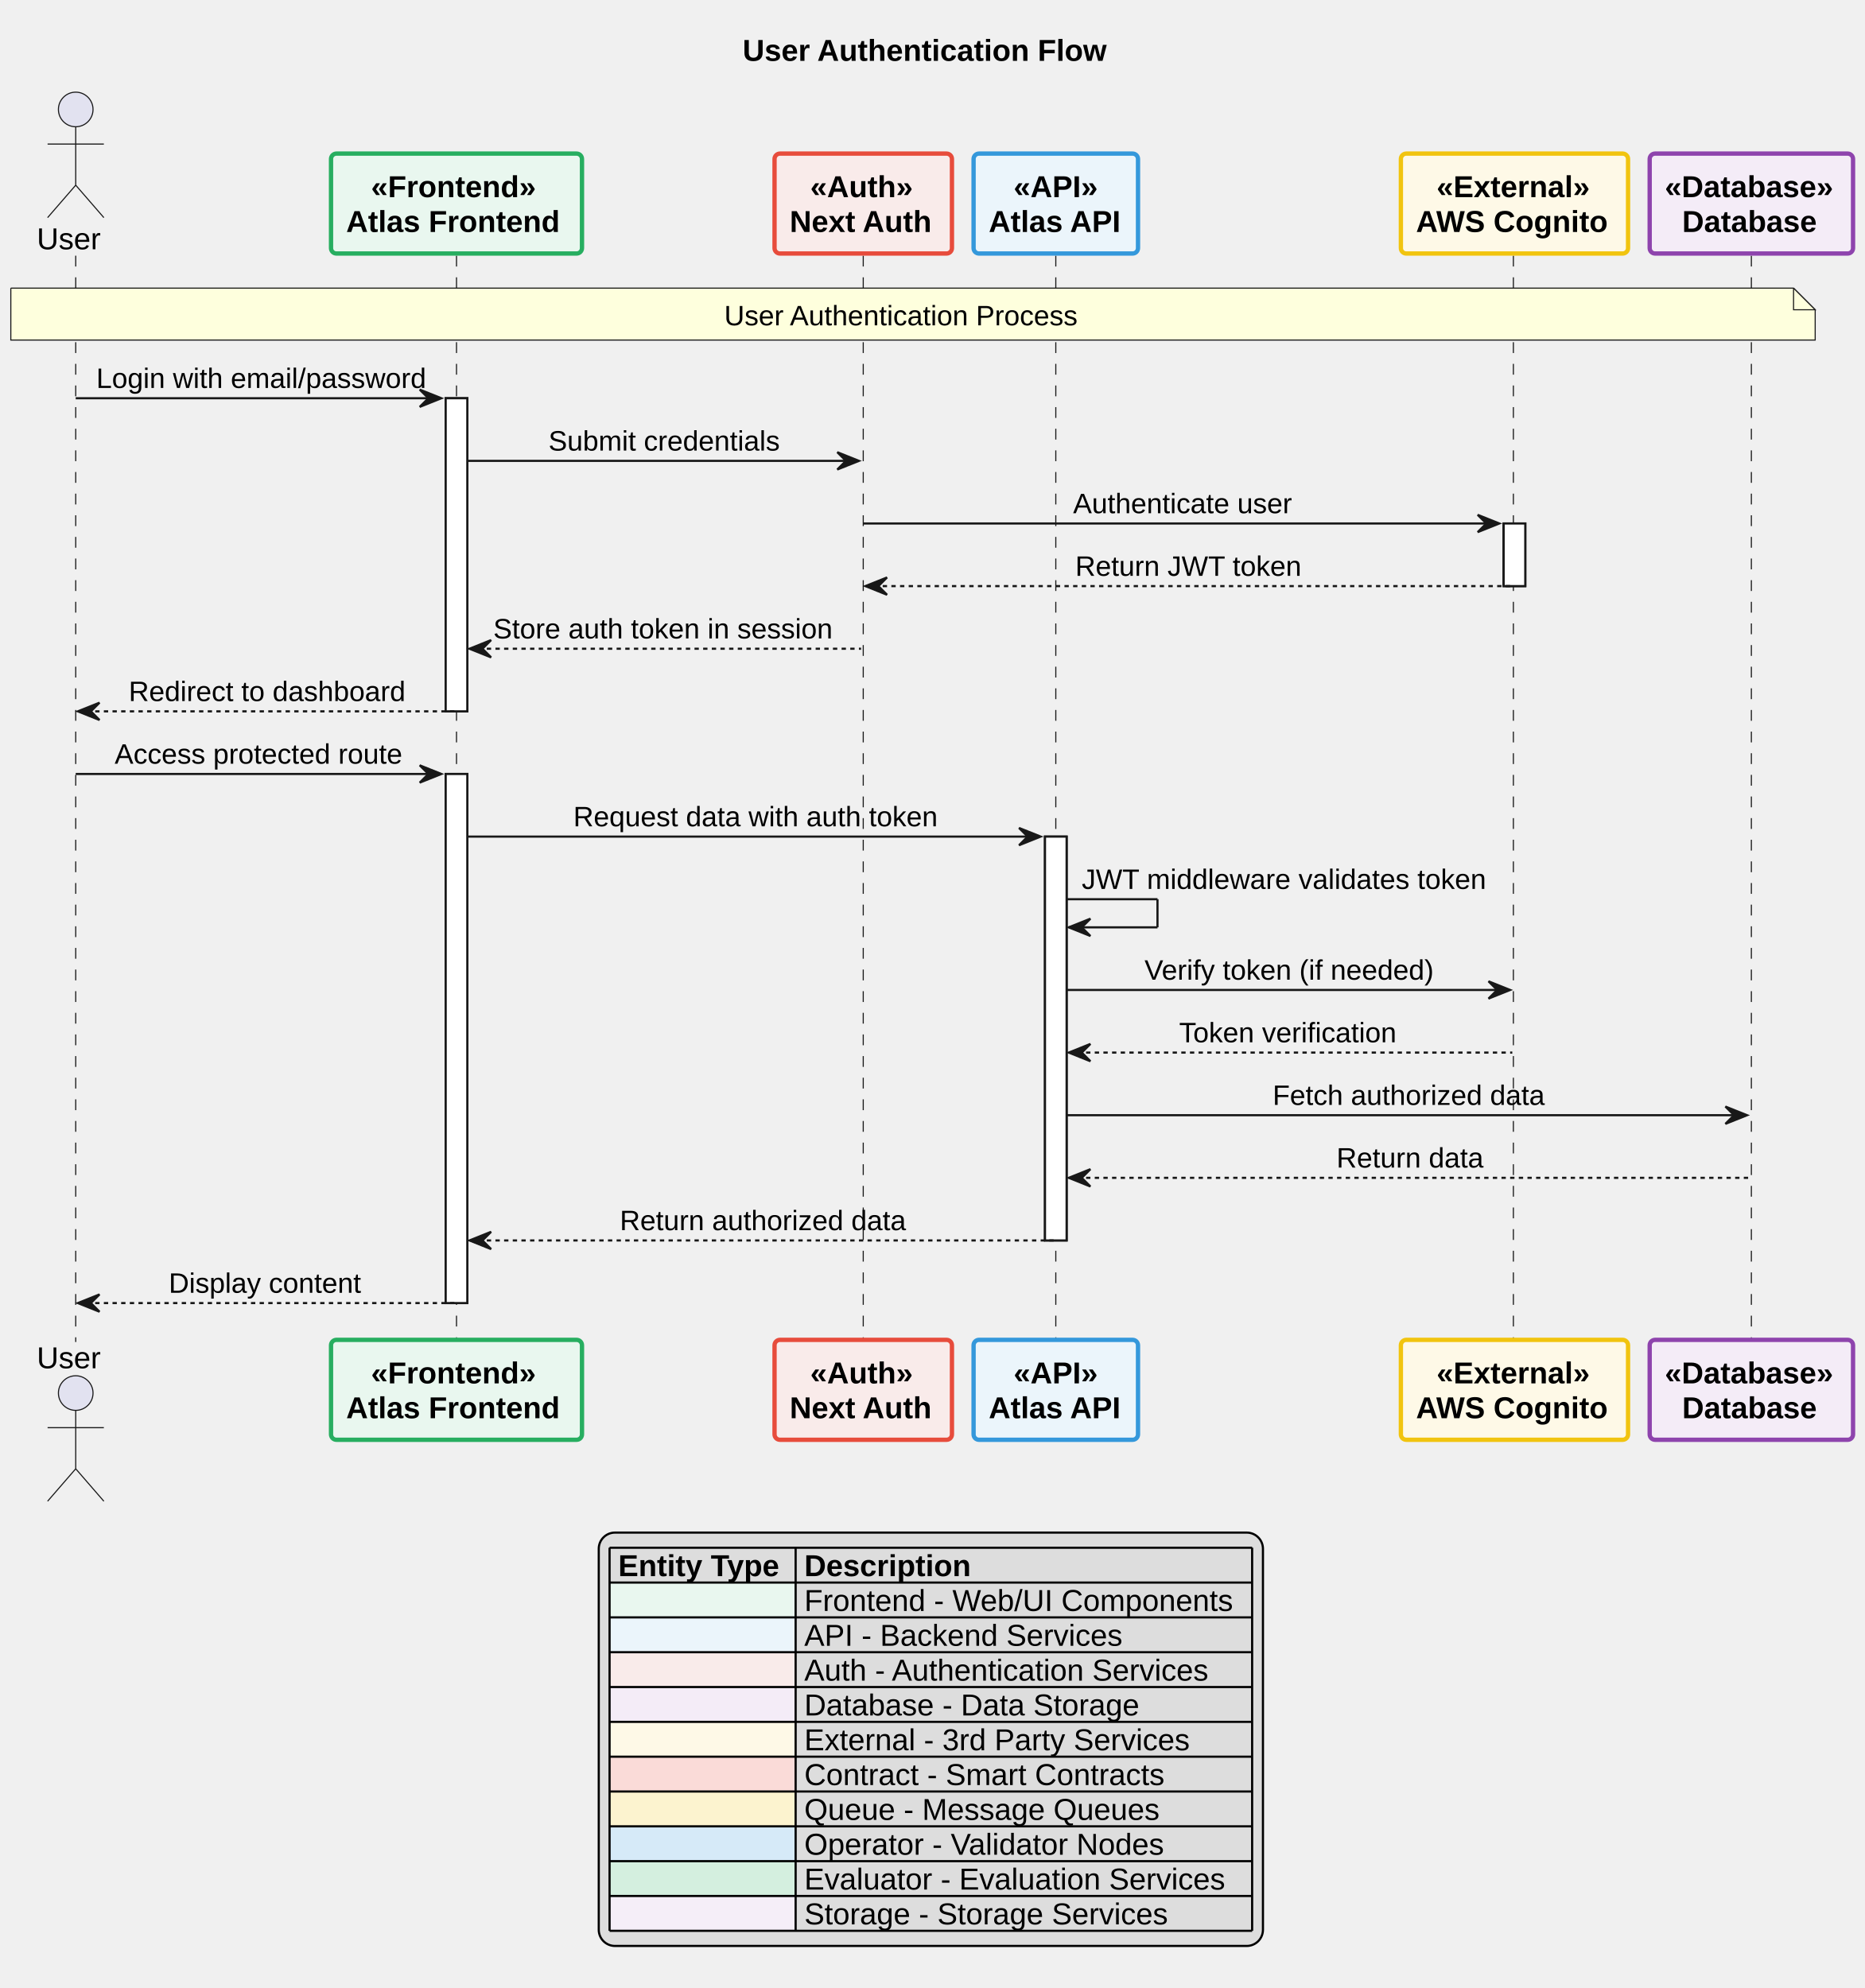
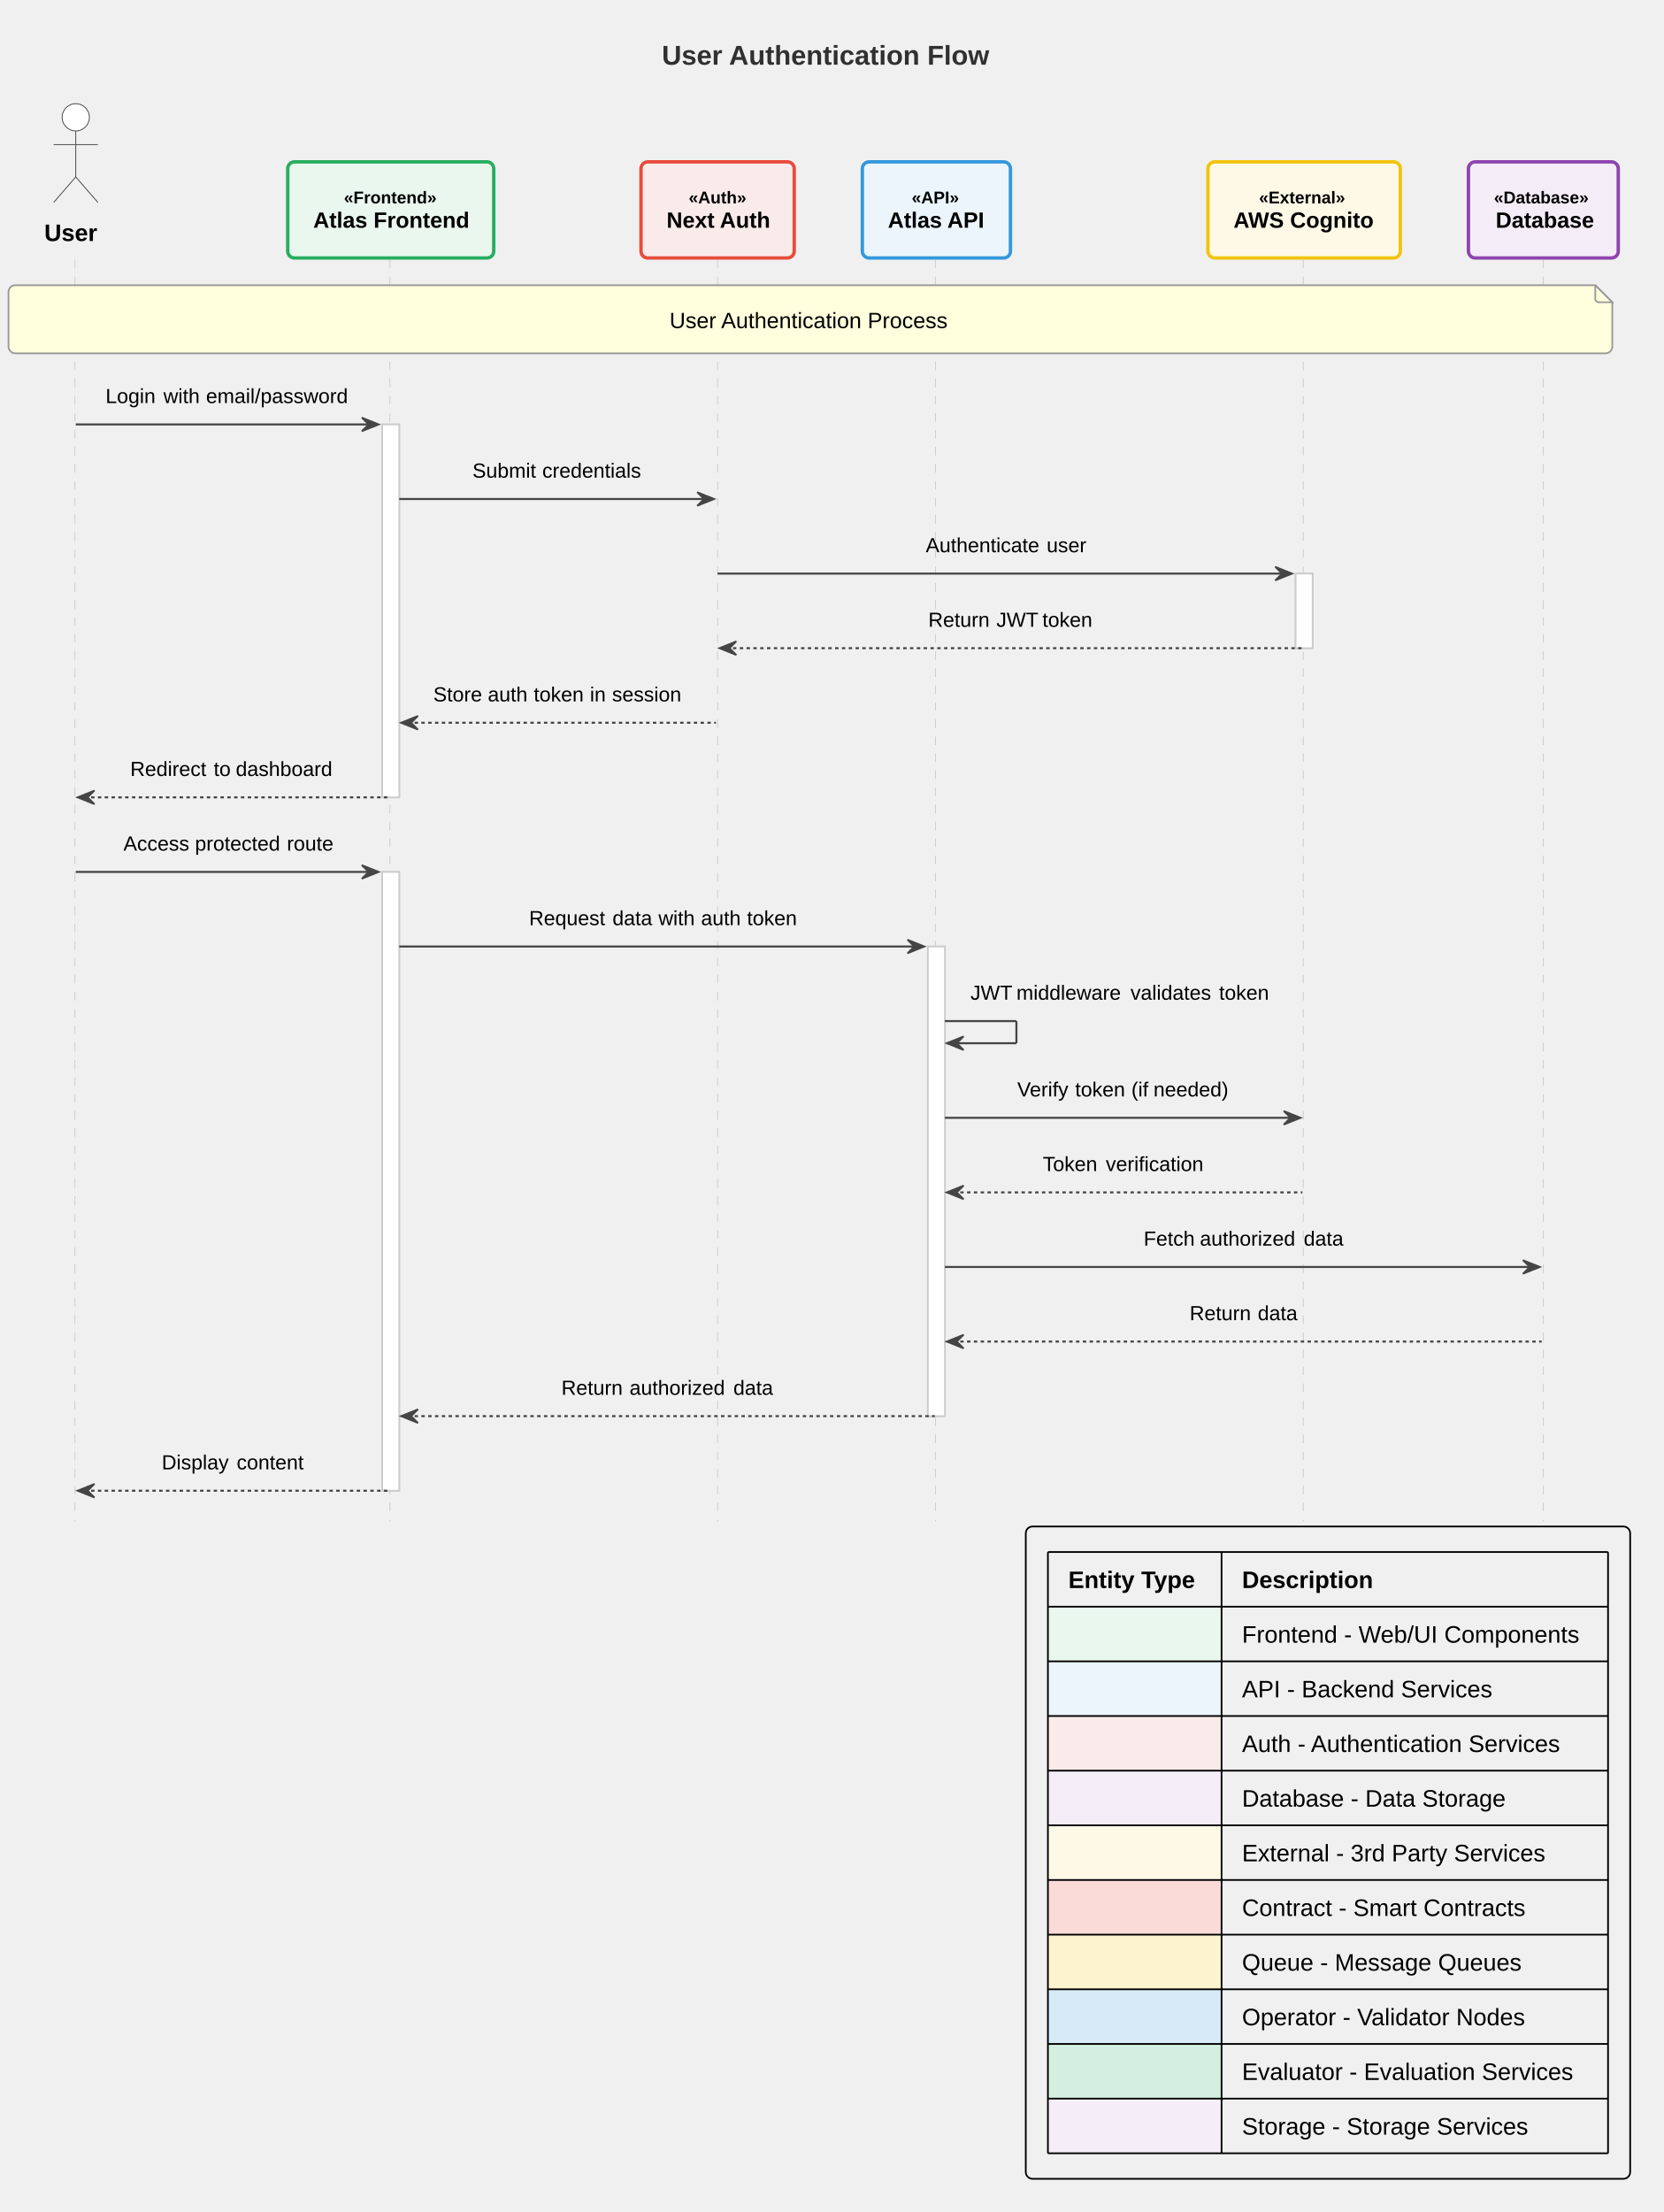
- <svg xmlns="http://www.w3.org/2000/svg" contentStyleType="text/css" height="919px" preserveAspectRatio="none" style="width:862px;height:919px;background:#FFFFFF;" version="1.1" viewBox="0 0 862 919" width="862px" zoomAndPan="magnify">
+ <svg xmlns="http://www.w3.org/2000/svg" contentStyleType="text/css" height="1299px" preserveAspectRatio="none" style="width:977px;height:1299px;background:#FFFFFF;" version="1.1" viewBox="0 0 977 1299" width="977px" zoomAndPan="magnify">
  <defs />
  <g>
-     <text fill="#000000" font-family="Arial" font-size="14" font-weight="bold" lengthAdjust="spacing" textLength="174" x="343.25" y="28.132">User Authentication Flow</text>
-     <rect fill="#FFFFFF" height="144.744" style="stroke:#181818;stroke-width:1.0;" width="10" x="206" y="184.095" />
-     <rect fill="#FFFFFF" height="244.59" style="stroke:#181818;stroke-width:1.0;" width="10" x="206" y="357.787" />
-     <rect fill="#FFFFFF" height="186.692" style="stroke:#181818;stroke-width:1.0;" width="10" x="483" y="386.736" />
-     <rect fill="#FFFFFF" height="28.949" style="stroke:#181818;stroke-width:1.0;" width="10" x="695" y="241.992" />
-     <line style="stroke:#181818;stroke-width:0.5;stroke-dasharray:5.0,5.0;" x1="35" x2="35" y1="118.197" y2="620.377" />
-     <line style="stroke:#181818;stroke-width:0.5;stroke-dasharray:5.0,5.0;" x1="211" x2="211" y1="118.197" y2="620.377" />
-     <line style="stroke:#181818;stroke-width:0.5;stroke-dasharray:5.0,5.0;" x1="399" x2="399" y1="118.197" y2="620.377" />
-     <line style="stroke:#181818;stroke-width:0.5;stroke-dasharray:5.0,5.0;" x1="488" x2="488" y1="118.197" y2="620.377" />
-     <line style="stroke:#181818;stroke-width:0.5;stroke-dasharray:5.0,5.0;" x1="699.5" x2="699.5" y1="118.197" y2="620.377" />
-     <line style="stroke:#181818;stroke-width:0.5;stroke-dasharray:5.0,5.0;" x1="809.5" x2="809.5" y1="118.197" y2="620.377" />
-     <text fill="#000000" font-family="Arial" font-size="14" lengthAdjust="spacing" textLength="30" x="17" y="115.231">User</text>
-     <ellipse cx="35" cy="50.599" fill="#E2E2F0" rx="8" ry="8" style="stroke:#181818;stroke-width:0.5;" />
-     <path d="M35,58.599 L35,85.599 M22,66.599 L48,66.599 M35,85.599 L22,100.599 M35,85.599 L48,100.599 " fill="none" style="stroke:#181818;stroke-width:0.5;" />
-     <text fill="#000000" font-family="Arial" font-size="14" lengthAdjust="spacing" textLength="30" x="17" y="632.509">User</text>
-     <ellipse cx="35" cy="643.976" fill="#E2E2F0" rx="8" ry="8" style="stroke:#181818;stroke-width:0.5;" />
-     <path d="M35,651.976 L35,678.976 M22,659.976 L48,659.976 M35,678.976 L22,693.976 M35,678.976 L48,693.976 " fill="none" style="stroke:#181818;stroke-width:0.5;" />
-     <rect fill="#E9F7EF" height="46.197" rx="2.5" ry="2.5" style="stroke:#27AE60;stroke-width:2.0;" width="116" x="153" y="71" />
-     <text fill="#000000" font-family="Arial" font-size="14" font-weight="bold" lengthAdjust="spacing" textLength="79" x="171.5" y="91.132">«Frontend»</text>
-     <text fill="#000000" font-family="Arial" font-size="14" font-weight="bold" lengthAdjust="spacing" textLength="102" x="160" y="107.231">Atlas Frontend</text>
-     <rect fill="#E9F7EF" height="46.197" rx="2.5" ry="2.5" style="stroke:#27AE60;stroke-width:2.0;" width="116" x="153" y="619.377" />
-     <text fill="#000000" font-family="Arial" font-size="14" font-weight="bold" lengthAdjust="spacing" textLength="79" x="171.5" y="639.509">«Frontend»</text>
-     <text fill="#000000" font-family="Arial" font-size="14" font-weight="bold" lengthAdjust="spacing" textLength="102" x="160" y="655.607">Atlas Frontend</text>
-     <rect fill="#F9EBEA" height="46.197" rx="2.5" ry="2.5" style="stroke:#E74C3C;stroke-width:2.0;" width="82" x="358" y="71" />
-     <text fill="#000000" font-family="Arial" font-size="14" font-weight="bold" lengthAdjust="spacing" textLength="49" x="374.5" y="91.132">«Auth»</text>
-     <text fill="#000000" font-family="Arial" font-size="14" font-weight="bold" lengthAdjust="spacing" textLength="68" x="365" y="107.231">Next Auth</text>
-     <rect fill="#F9EBEA" height="46.197" rx="2.5" ry="2.5" style="stroke:#E74C3C;stroke-width:2.0;" width="82" x="358" y="619.377" />
-     <text fill="#000000" font-family="Arial" font-size="14" font-weight="bold" lengthAdjust="spacing" textLength="49" x="374.5" y="639.509">«Auth»</text>
-     <text fill="#000000" font-family="Arial" font-size="14" font-weight="bold" lengthAdjust="spacing" textLength="68" x="365" y="655.607">Next Auth</text>
-     <rect fill="#EBF5FB" height="46.197" rx="2.5" ry="2.5" style="stroke:#3498DB;stroke-width:2.0;" width="76" x="450" y="71" />
-     <text fill="#000000" font-family="Arial" font-size="14" font-weight="bold" lengthAdjust="spacing" textLength="39" x="468.5" y="91.132">«API»</text>
-     <text fill="#000000" font-family="Arial" font-size="14" font-weight="bold" lengthAdjust="spacing" textLength="62" x="457" y="107.231">Atlas API</text>
-     <rect fill="#EBF5FB" height="46.197" rx="2.5" ry="2.5" style="stroke:#3498DB;stroke-width:2.0;" width="76" x="450" y="619.377" />
-     <text fill="#000000" font-family="Arial" font-size="14" font-weight="bold" lengthAdjust="spacing" textLength="39" x="468.5" y="639.509">«API»</text>
-     <text fill="#000000" font-family="Arial" font-size="14" font-weight="bold" lengthAdjust="spacing" textLength="62" x="457" y="655.607">Atlas API</text>
-     <rect fill="#FEF9E7" height="46.197" rx="2.5" ry="2.5" style="stroke:#F1C40F;stroke-width:2.0;" width="105" x="647.5" y="71" />
-     <text fill="#000000" font-family="Arial" font-size="14" font-weight="bold" lengthAdjust="spacing" textLength="72" x="664" y="91.132">«External»</text>
-     <text fill="#000000" font-family="Arial" font-size="14" font-weight="bold" lengthAdjust="spacing" textLength="91" x="654.5" y="107.231">AWS Cognito</text>
-     <rect fill="#FEF9E7" height="46.197" rx="2.5" ry="2.5" style="stroke:#F1C40F;stroke-width:2.0;" width="105" x="647.5" y="619.377" />
-     <text fill="#000000" font-family="Arial" font-size="14" font-weight="bold" lengthAdjust="spacing" textLength="72" x="664" y="639.509">«External»</text>
-     <text fill="#000000" font-family="Arial" font-size="14" font-weight="bold" lengthAdjust="spacing" textLength="91" x="654.5" y="655.607">AWS Cognito</text>
-     <rect fill="#F4ECF7" height="46.197" rx="2.5" ry="2.5" style="stroke:#8E44AD;stroke-width:2.0;" width="94" x="762.5" y="71" />
-     <text fill="#000000" font-family="Arial" font-size="14" font-weight="bold" lengthAdjust="spacing" textLength="80" x="769.5" y="91.132">«Database»</text>
-     <text fill="#000000" font-family="Arial" font-size="14" font-weight="bold" lengthAdjust="spacing" textLength="64" x="777.5" y="107.231">Database</text>
-     <rect fill="#F4ECF7" height="46.197" rx="2.5" ry="2.5" style="stroke:#8E44AD;stroke-width:2.0;" width="94" x="762.5" y="619.377" />
-     <text fill="#000000" font-family="Arial" font-size="14" font-weight="bold" lengthAdjust="spacing" textLength="80" x="769.5" y="639.509">«Database»</text>
-     <text fill="#000000" font-family="Arial" font-size="14" font-weight="bold" lengthAdjust="spacing" textLength="64" x="777.5" y="655.607">Database</text>
-     <rect fill="#FFFFFF" height="144.744" style="stroke:#181818;stroke-width:1.0;" width="10" x="206" y="184.095" />
-     <rect fill="#FFFFFF" height="244.59" style="stroke:#181818;stroke-width:1.0;" width="10" x="206" y="357.787" />
-     <rect fill="#FFFFFF" height="186.692" style="stroke:#181818;stroke-width:1.0;" width="10" x="483" y="386.736" />
-     <rect fill="#FFFFFF" height="28.949" style="stroke:#181818;stroke-width:1.0;" width="10" x="695" y="241.992" />
-     <path d="M5,133.197 L5,157.197 L839,157.197 L839,143.197 L829,133.197 L5,133.197 " fill="#FEFFDD" style="stroke:#181818;stroke-width:0.5;" />
-     <path d="M829,133.197 L829,143.197 L839,143.197 L829,133.197 " fill="#FEFFDD" style="stroke:#181818;stroke-width:0.5;" />
-     <text fill="#000000" font-family="Arial" font-size="13" lengthAdjust="spacing" textLength="166" x="334.75" y="150.391">User Authentication Process</text>
-     <polygon fill="#181818" points="194,180.095,204,184.095,194,188.095,198,184.095" style="stroke:#181818;stroke-width:1.0;" />
-     <line style="stroke:#181818;stroke-width:1.0;" x1="35" x2="200" y1="184.095" y2="184.095" />
-     <text fill="#000000" font-family="Arial" font-size="13" lengthAdjust="spacing" textLength="152" x="44.5" y="179.34">Login with email/password</text>
-     <polygon fill="#181818" points="387,209.043,397,213.043,387,217.043,391,213.043" style="stroke:#181818;stroke-width:1.0;" />
-     <line style="stroke:#181818;stroke-width:1.0;" x1="216" x2="393" y1="213.043" y2="213.043" />
-     <text fill="#000000" font-family="Arial" font-size="13" lengthAdjust="spacing" textLength="108" x="253.5" y="208.289">Submit credentials</text>
-     <polygon fill="#181818" points="683,237.992,693,241.992,683,245.992,687,241.992" style="stroke:#181818;stroke-width:1.0;" />
-     <line style="stroke:#181818;stroke-width:1.0;" x1="399" x2="689" y1="241.992" y2="241.992" />
-     <text fill="#000000" font-family="Arial" font-size="13" lengthAdjust="spacing" textLength="102" x="496" y="237.237">Authenticate user</text>
-     <polygon fill="#181818" points="410,266.941,400,270.941,410,274.941,406,270.941" style="stroke:#181818;stroke-width:1.0;" />
-     <line style="stroke:#181818;stroke-width:1.0;stroke-dasharray:2.0,2.0;" x1="404" x2="699" y1="270.941" y2="270.941" />
-     <text fill="#000000" font-family="Arial" font-size="13" lengthAdjust="spacing" textLength="105" x="497" y="266.186">Return JWT token</text>
-     <polygon fill="#181818" points="227,295.89,217,299.89,227,303.89,223,299.89" style="stroke:#181818;stroke-width:1.0;" />
-     <line style="stroke:#181818;stroke-width:1.0;stroke-dasharray:2.0,2.0;" x1="221" x2="398" y1="299.89" y2="299.89" />
-     <text fill="#000000" font-family="Arial" font-size="13" lengthAdjust="spacing" textLength="159" x="228" y="295.135">Store auth token in session</text>
-     <polygon fill="#181818" points="46,324.838,36,328.838,46,332.838,42,328.838" style="stroke:#181818;stroke-width:1.0;" />
-     <line style="stroke:#181818;stroke-width:1.0;stroke-dasharray:2.0,2.0;" x1="40" x2="210" y1="328.838" y2="328.838" />
-     <text fill="#000000" font-family="Arial" font-size="13" lengthAdjust="spacing" textLength="127" x="59.5" y="324.084">Redirect to dashboard</text>
-     <polygon fill="#181818" points="194,353.787,204,357.787,194,361.787,198,357.787" style="stroke:#181818;stroke-width:1.0;" />
-     <line style="stroke:#181818;stroke-width:1.0;" x1="35" x2="200" y1="357.787" y2="357.787" />
-     <text fill="#000000" font-family="Arial" font-size="13" lengthAdjust="spacing" textLength="135" x="53" y="353.032">Access protected route</text>
-     <polygon fill="#181818" points="471,382.736,481,386.736,471,390.736,475,386.736" style="stroke:#181818;stroke-width:1.0;" />
-     <line style="stroke:#181818;stroke-width:1.0;" x1="216" x2="477" y1="386.736" y2="386.736" />
-     <text fill="#000000" font-family="Arial" font-size="13" lengthAdjust="spacing" textLength="169" x="265" y="381.981">Request data with auth token</text>
-     <line style="stroke:#181818;stroke-width:1.0;" x1="493" x2="535" y1="415.685" y2="415.685" />
-     <line style="stroke:#181818;stroke-width:1.0;" x1="535" x2="535" y1="415.685" y2="428.685" />
-     <line style="stroke:#181818;stroke-width:1.0;" x1="494" x2="535" y1="428.685" y2="428.685" />
-     <polygon fill="#181818" points="504,424.685,494,428.685,504,432.685,500,428.685" style="stroke:#181818;stroke-width:1.0;" />
-     <text fill="#000000" font-family="Arial" font-size="13" lengthAdjust="spacing" textLength="188" x="500" y="410.93">JWT middleware validates token</text>
-     <polygon fill="#181818" points="688,453.633,698,457.633,688,461.633,692,457.633" style="stroke:#181818;stroke-width:1.0;" />
-     <line style="stroke:#181818;stroke-width:1.0;" x1="493" x2="694" y1="457.633" y2="457.633" />
-     <text fill="#000000" font-family="Arial" font-size="13" lengthAdjust="spacing" textLength="135" x="529" y="452.878">Verify token (if needed)</text>
-     <polygon fill="#181818" points="504,482.582,494,486.582,504,490.582,500,486.582" style="stroke:#181818;stroke-width:1.0;" />
-     <line style="stroke:#181818;stroke-width:1.0;stroke-dasharray:2.0,2.0;" x1="498" x2="699" y1="486.582" y2="486.582" />
-     <text fill="#000000" font-family="Arial" font-size="13" lengthAdjust="spacing" textLength="103" x="545" y="481.827">Token verification</text>
-     <polygon fill="#181818" points="797.5,511.531,807.5,515.531,797.5,519.531,801.5,515.531" style="stroke:#181818;stroke-width:1.0;" />
-     <line style="stroke:#181818;stroke-width:1.0;" x1="493" x2="803.5" y1="515.531" y2="515.531" />
-     <text fill="#000000" font-family="Arial" font-size="13" lengthAdjust="spacing" textLength="126" x="588.25" y="510.776">Fetch authorized data</text>
-     <polygon fill="#181818" points="504,540.48,494,544.48,504,548.48,500,544.48" style="stroke:#181818;stroke-width:1.0;" />
-     <line style="stroke:#181818;stroke-width:1.0;stroke-dasharray:2.0,2.0;" x1="498" x2="808.5" y1="544.48" y2="544.48" />
-     <text fill="#000000" font-family="Arial" font-size="13" lengthAdjust="spacing" textLength="67" x="617.75" y="539.725">Return data</text>
-     <polygon fill="#181818" points="227,569.428,217,573.428,227,577.428,223,573.428" style="stroke:#181818;stroke-width:1.0;" />
-     <line style="stroke:#181818;stroke-width:1.0;stroke-dasharray:2.0,2.0;" x1="221" x2="487" y1="573.428" y2="573.428" />
-     <text fill="#000000" font-family="Arial" font-size="13" lengthAdjust="spacing" textLength="131" x="286.5" y="568.673">Return authorized data</text>
-     <polygon fill="#181818" points="46,598.377,36,602.377,46,606.377,42,602.377" style="stroke:#181818;stroke-width:1.0;" />
-     <line style="stroke:#181818;stroke-width:1.0;stroke-dasharray:2.0,2.0;" x1="40" x2="210" y1="602.377" y2="602.377" />
-     <text fill="#000000" font-family="Arial" font-size="13" lengthAdjust="spacing" textLength="90" x="78" y="597.622">Display content</text>
-     <rect fill="#DDDDDD" height="191.085" id="_legend" rx="7.5" ry="7.5" style="stroke:#000000;stroke-width:1.0;" width="307" x="276.75" y="708.476" />
-     <text fill="#000000" font-family="Arial" font-size="14" font-weight="bold" lengthAdjust="spacing" textLength="78" x="285.75" y="728.607">Entity Type</text>
-     <text fill="#000000" font-family="Arial" font-size="14" font-weight="bold" lengthAdjust="spacing" textLength="79" x="371.75" y="728.607">Description</text>
-     <rect fill="#E9F7EF" height="16.099" style="stroke:none;stroke-width:1.0;" width="86" x="281.75" y="731.574" />
-     <text fill="#000000" font-family="Arial" font-size="14" lengthAdjust="spacing" textLength="4" x="281.75" y="744.706"> </text>
-     <text fill="#000000" font-family="Arial" font-size="14" lengthAdjust="spacing" textLength="203" x="371.75" y="744.706">Frontend - Web/UI Components</text>
-     <rect fill="#EBF5FB" height="16.099" style="stroke:none;stroke-width:1.0;" width="86" x="281.75" y="747.673" />
-     <text fill="#000000" font-family="Arial" font-size="14" lengthAdjust="spacing" textLength="4" x="281.75" y="760.805"> </text>
-     <text fill="#000000" font-family="Arial" font-size="14" lengthAdjust="spacing" textLength="148" x="371.75" y="760.805">API - Backend Services</text>
-     <rect fill="#F9EBEA" height="16.099" style="stroke:none;stroke-width:1.0;" width="86" x="281.75" y="763.771" />
-     <text fill="#000000" font-family="Arial" font-size="14" lengthAdjust="spacing" textLength="4" x="281.75" y="776.903"> </text>
-     <text fill="#000000" font-family="Arial" font-size="14" lengthAdjust="spacing" textLength="190" x="371.75" y="776.903">Auth - Authentication Services</text>
-     <rect fill="#F4ECF7" height="16.099" style="stroke:none;stroke-width:1.0;" width="86" x="281.75" y="779.87" />
-     <text fill="#000000" font-family="Arial" font-size="14" lengthAdjust="spacing" textLength="4" x="281.75" y="793.002"> </text>
-     <text fill="#000000" font-family="Arial" font-size="14" lengthAdjust="spacing" textLength="158" x="371.75" y="793.002">Database - Data Storage</text>
-     <rect fill="#FEF9E7" height="16.099" style="stroke:none;stroke-width:1.0;" width="86" x="281.75" y="795.969" />
-     <text fill="#000000" font-family="Arial" font-size="14" lengthAdjust="spacing" textLength="4" x="281.75" y="809.101"> </text>
-     <text fill="#000000" font-family="Arial" font-size="14" lengthAdjust="spacing" textLength="181" x="371.75" y="809.101">External - 3rd Party Services</text>
-     <rect fill="#FADBD8" height="16.099" style="stroke:none;stroke-width:1.0;" width="86" x="281.75" y="812.067" />
-     <text fill="#000000" font-family="Arial" font-size="14" lengthAdjust="spacing" textLength="4" x="281.75" y="825.199"> </text>
-     <text fill="#000000" font-family="Arial" font-size="14" lengthAdjust="spacing" textLength="170" x="371.75" y="825.199">Contract - Smart Contracts</text>
-     <rect fill="#FCF3CF" height="16.099" style="stroke:none;stroke-width:1.0;" width="86" x="281.75" y="828.166" />
-     <text fill="#000000" font-family="Arial" font-size="14" lengthAdjust="spacing" textLength="4" x="281.75" y="841.298"> </text>
-     <text fill="#000000" font-family="Arial" font-size="14" lengthAdjust="spacing" textLength="168" x="371.75" y="841.298">Queue - Message Queues</text>
-     <rect fill="#D6EAF8" height="16.099" style="stroke:none;stroke-width:1.0;" width="86" x="281.75" y="844.265" />
-     <text fill="#000000" font-family="Arial" font-size="14" lengthAdjust="spacing" textLength="4" x="281.75" y="857.396"> </text>
-     <text fill="#000000" font-family="Arial" font-size="14" lengthAdjust="spacing" textLength="171" x="371.75" y="857.396">Operator - Validator Nodes</text>
-     <rect fill="#D4EFDF" height="16.099" style="stroke:none;stroke-width:1.0;" width="86" x="281.75" y="860.363" />
-     <text fill="#000000" font-family="Arial" font-size="14" lengthAdjust="spacing" textLength="4" x="281.75" y="873.495"> </text>
-     <text fill="#000000" font-family="Arial" font-size="14" lengthAdjust="spacing" textLength="197" x="371.75" y="873.495">Evaluator - Evaluation Services</text>
-     <rect fill="#F5EEF8" height="16.099" style="stroke:none;stroke-width:1.0;" width="86" x="281.75" y="876.462" />
-     <text fill="#000000" font-family="Arial" font-size="14" lengthAdjust="spacing" textLength="4" x="281.75" y="889.594"> </text>
-     <text fill="#000000" font-family="Arial" font-size="14" lengthAdjust="spacing" textLength="171" x="371.75" y="889.594">Storage - Storage Services</text>
-     <line style="stroke:#000000;stroke-width:1.0;" x1="281.75" x2="578.75" y1="715.476" y2="715.476" />
-     <line style="stroke:#000000;stroke-width:1.0;" x1="281.75" x2="578.75" y1="731.574" y2="731.574" />
-     <line style="stroke:#000000;stroke-width:1.0;" x1="281.75" x2="578.75" y1="747.673" y2="747.673" />
-     <line style="stroke:#000000;stroke-width:1.0;" x1="281.75" x2="578.75" y1="763.771" y2="763.771" />
-     <line style="stroke:#000000;stroke-width:1.0;" x1="281.75" x2="578.75" y1="779.87" y2="779.87" />
-     <line style="stroke:#000000;stroke-width:1.0;" x1="281.75" x2="578.75" y1="795.969" y2="795.969" />
-     <line style="stroke:#000000;stroke-width:1.0;" x1="281.75" x2="578.75" y1="812.067" y2="812.067" />
-     <line style="stroke:#000000;stroke-width:1.0;" x1="281.75" x2="578.75" y1="828.166" y2="828.166" />
-     <line style="stroke:#000000;stroke-width:1.0;" x1="281.75" x2="578.75" y1="844.265" y2="844.265" />
-     <line style="stroke:#000000;stroke-width:1.0;" x1="281.75" x2="578.75" y1="860.363" y2="860.363" />
-     <line style="stroke:#000000;stroke-width:1.0;" x1="281.75" x2="578.75" y1="876.462" y2="876.462" />
-     <line style="stroke:#000000;stroke-width:1.0;" x1="281.75" x2="578.75" y1="892.561" y2="892.561" />
-     <line style="stroke:#000000;stroke-width:1.0;" x1="281.75" x2="281.75" y1="715.476" y2="892.561" />
-     <line style="stroke:#000000;stroke-width:1.0;" x1="367.75" x2="367.75" y1="715.476" y2="892.561" />
-     <line style="stroke:#000000;stroke-width:1.0;" x1="578.75" x2="578.75" y1="715.476" y2="892.561" />
+     <text fill="#303030" font-family="Arial" font-size="16" font-weight="bold" lengthAdjust="spacing" textLength="192" x="388.75" y="38.008">User Authentication Flow</text>
+     <rect fill="#FFFFFF" height="218.994" style="stroke:#CCCCCC;stroke-width:1.0;" width="10" x="224.5" y="249.245" />
+     <rect fill="#FFFFFF" height="363.391" style="stroke:#CCCCCC;stroke-width:1.0;" width="10" x="224.5" y="512.038" />
+     <rect fill="#FFFFFF" height="275.793" style="stroke:#CCCCCC;stroke-width:1.0;" width="10" x="545" y="555.836" />
+     <rect fill="#FFFFFF" height="43.799" style="stroke:#CCCCCC;stroke-width:1.0;" width="10" x="761" y="336.842" />
+     <line style="stroke:#CCCCCC;stroke-width:0.5;stroke-dasharray:5.0,5.0;" x1="44" x2="44" y1="152.497" y2="893.428" />
+     <line style="stroke:#CCCCCC;stroke-width:0.5;stroke-dasharray:5.0,5.0;" x1="229" x2="229" y1="152.497" y2="893.428" />
+     <line style="stroke:#CCCCCC;stroke-width:0.5;stroke-dasharray:5.0,5.0;" x1="421.5" x2="421.5" y1="152.497" y2="893.428" />
+     <line style="stroke:#CCCCCC;stroke-width:0.5;stroke-dasharray:5.0,5.0;" x1="549.5" x2="549.5" y1="152.497" y2="893.428" />
+     <line style="stroke:#CCCCCC;stroke-width:0.5;stroke-dasharray:5.0,5.0;" x1="765.5" x2="765.5" y1="152.497" y2="893.428" />
+     <line style="stroke:#CCCCCC;stroke-width:0.5;stroke-dasharray:5.0,5.0;" x1="906.5" x2="906.5" y1="152.497" y2="893.428" />
+     <text fill="#000000" font-family="Arial" font-size="14" font-weight="bold" lengthAdjust="spacing" textLength="31" x="26" y="141.53">User</text>
+     <ellipse cx="44.5" cy="68.898" fill="#FFFFFF" rx="8" ry="8" style="stroke:#454545;stroke-width:0.5;" />
+     <path d="M44.5,76.898 L44.5,103.898 M31.5,84.898 L57.5,84.898 M44.5,103.898 L31.5,118.898 M44.5,103.898 L57.5,118.898 " fill="none" style="stroke:#454545;stroke-width:0.5;" />
+     <rect fill="#E9F7EF" height="56.448" rx="4" ry="4" style="stroke:#27AE60;stroke-width:2.0;" width="121" x="169" y="95.049" />
+     <text fill="#000000" font-family="Arial" font-size="10" font-weight="bold" lengthAdjust="spacing" textLength="55" x="202" y="119.429">«Frontend»</text>
+     <text fill="#000000" font-family="Arial" font-size="13" font-weight="bold" lengthAdjust="spacing" textLength="91" x="184" y="133.742">Atlas Frontend</text>
+     <rect fill="#F9EBEA" height="56.448" rx="4" ry="4" style="stroke:#E74C3C;stroke-width:2.0;" width="90" x="376.5" y="95.049" />
+     <text fill="#000000" font-family="Arial" font-size="10" font-weight="bold" lengthAdjust="spacing" textLength="34" x="404.5" y="119.429">«Auth»</text>
+     <text fill="#000000" font-family="Arial" font-size="13" font-weight="bold" lengthAdjust="spacing" textLength="60" x="391.5" y="133.742">Next Auth</text>
+     <rect fill="#EBF5FB" height="56.448" rx="4" ry="4" style="stroke:#3498DB;stroke-width:2.0;" width="87" x="506.5" y="95.049" />
+     <text fill="#000000" font-family="Arial" font-size="10" font-weight="bold" lengthAdjust="spacing" textLength="29" x="535.5" y="119.429">«API»</text>
+     <text fill="#000000" font-family="Arial" font-size="13" font-weight="bold" lengthAdjust="spacing" textLength="57" x="521.5" y="133.742">Atlas API</text>
+     <rect fill="#FEF9E7" height="56.448" rx="4" ry="4" style="stroke:#F1C40F;stroke-width:2.0;" width="113" x="709.5" y="95.049" />
+     <text fill="#000000" font-family="Arial" font-size="10" font-weight="bold" lengthAdjust="spacing" textLength="53" x="739.5" y="119.429">«External»</text>
+     <text fill="#000000" font-family="Arial" font-size="13" font-weight="bold" lengthAdjust="spacing" textLength="83" x="724.5" y="133.742">AWS Cognito</text>
+     <rect fill="#F4ECF7" height="56.448" rx="4" ry="4" style="stroke:#8E44AD;stroke-width:2.0;" width="88" x="862.5" y="95.049" />
+     <text fill="#000000" font-family="Arial" font-size="10" font-weight="bold" lengthAdjust="spacing" textLength="58" x="877.5" y="119.429">«Database»</text>
+     <text fill="#000000" font-family="Arial" font-size="13" font-weight="bold" lengthAdjust="spacing" textLength="56" x="878.5" y="133.742">Database</text>
+     <rect fill="#FFFFFF" height="218.994" style="stroke:#CCCCCC;stroke-width:1.0;" width="10" x="224.5" y="249.245" />
+     <rect fill="#FFFFFF" height="363.391" style="stroke:#CCCCCC;stroke-width:1.0;" width="10" x="224.5" y="512.038" />
+     <rect fill="#FFFFFF" height="275.793" style="stroke:#CCCCCC;stroke-width:1.0;" width="10" x="545" y="555.836" />
+     <rect fill="#FFFFFF" height="43.799" style="stroke:#CCCCCC;stroke-width:1.0;" width="10" x="761" y="336.842" />
+     <path d="M5,171.497 L5,203.497 A4,4 0 0 0 9,207.497 L943,207.497 A4,4 0 0 0 947,203.497 L947,177.497 L937,167.497 L9,167.497 A4,4 0 0 0 5,171.497 " fill="#FFFFDD" style="stroke:#999999;stroke-width:1.0;" />
+     <path d="M937,167.497 L937,175.497 A2,2 0 0 0 939,177.497 L947,177.497 L937,167.497 " fill="#FFFFDD" style="stroke:#999999;stroke-width:1.0;" />
+     <text fill="#000000" font-family="Arial" font-size="13" lengthAdjust="spacing" textLength="166" x="393.25" y="192.691">User Authentication Process</text>
+     <polygon fill="#454545" points="212.5,245.245,222.5,249.245,212.5,253.245,216.5,249.245" style="stroke:#454545;stroke-width:1.0;" />
+     <line style="stroke:#454545;stroke-width:1.2;" x1="44.5" x2="218.5" y1="249.245" y2="249.245" />
+     <text fill="#000000" font-family="Arial" font-size="12" lengthAdjust="spacing" textLength="31" x="62" y="236.702">Login</text>
+     <text fill="#000000" font-family="Arial" font-size="12" lengthAdjust="spacing" textLength="3" x="93" y="236.702"> </text>
+     <text fill="#000000" font-family="Arial" font-size="12" lengthAdjust="spacing" textLength="22" x="96" y="236.702">with</text>
+     <text fill="#000000" font-family="Arial" font-size="12" lengthAdjust="spacing" textLength="3" x="118" y="236.702"> </text>
+     <text fill="#000000" font-family="Arial" font-size="12" lengthAdjust="spacing" textLength="86" x="121" y="236.702">email/password</text>
+     <polygon fill="#454545" points="409.5,289.043,419.5,293.043,409.5,297.043,413.5,293.043" style="stroke:#454545;stroke-width:1.0;" />
+     <line style="stroke:#454545;stroke-width:1.2;" x1="234.5" x2="415.5" y1="293.043" y2="293.043" />
+     <text fill="#000000" font-family="Arial" font-size="12" lengthAdjust="spacing" textLength="38" x="277.5" y="280.5">Submit</text>
+     <text fill="#000000" font-family="Arial" font-size="12" lengthAdjust="spacing" textLength="3" x="315.5" y="280.5"> </text>
+     <text fill="#000000" font-family="Arial" font-size="12" lengthAdjust="spacing" textLength="60" x="318.5" y="280.5">credentials</text>
+     <polygon fill="#454545" points="749,332.842,759,336.842,749,340.842,753,336.842" style="stroke:#454545;stroke-width:1.0;" />
+     <line style="stroke:#454545;stroke-width:1.2;" x1="421.5" x2="755" y1="336.842" y2="336.842" />
+     <text fill="#000000" font-family="Arial" font-size="12" lengthAdjust="spacing" textLength="68" x="543.75" y="324.299">Authenticate</text>
+     <text fill="#000000" font-family="Arial" font-size="12" lengthAdjust="spacing" textLength="3" x="611.75" y="324.299"> </text>
+     <text fill="#000000" font-family="Arial" font-size="12" lengthAdjust="spacing" textLength="24" x="614.75" y="324.299">user</text>
+     <polygon fill="#454545" points="432.5,376.641,422.5,380.641,432.5,384.641,428.5,380.641" style="stroke:#454545;stroke-width:1.0;" />
+     <line style="stroke:#454545;stroke-width:1.2;stroke-dasharray:2.0,2.0;" x1="426.5" x2="765" y1="380.641" y2="380.641" />
+     <text fill="#000000" font-family="Arial" font-size="12" lengthAdjust="spacing" textLength="37" x="545.25" y="368.098">Return</text>
+     <text fill="#000000" font-family="Arial" font-size="12" lengthAdjust="spacing" textLength="3" x="582.25" y="368.098"> </text>
+     <text fill="#000000" font-family="Arial" font-size="12" lengthAdjust="spacing" textLength="24" x="585.25" y="368.098">JWT</text>
+     <text fill="#000000" font-family="Arial" font-size="12" lengthAdjust="spacing" textLength="3" x="609.25" y="368.098"> </text>
+     <text fill="#000000" font-family="Arial" font-size="12" lengthAdjust="spacing" textLength="30" x="612.25" y="368.098">token</text>
+     <polygon fill="#454545" points="245.5,420.44,235.5,424.44,245.5,428.44,241.5,424.44" style="stroke:#454545;stroke-width:1.0;" />
+     <line style="stroke:#454545;stroke-width:1.2;stroke-dasharray:2.0,2.0;" x1="239.5" x2="420.5" y1="424.44" y2="424.44" />
+     <text fill="#000000" font-family="Arial" font-size="12" lengthAdjust="spacing" textLength="29" x="254.5" y="411.897">Store</text>
+     <text fill="#000000" font-family="Arial" font-size="12" lengthAdjust="spacing" textLength="3" x="283.5" y="411.897"> </text>
+     <text fill="#000000" font-family="Arial" font-size="12" lengthAdjust="spacing" textLength="24" x="286.5" y="411.897">auth</text>
+     <text fill="#000000" font-family="Arial" font-size="12" lengthAdjust="spacing" textLength="3" x="310.5" y="411.897"> </text>
+     <text fill="#000000" font-family="Arial" font-size="12" lengthAdjust="spacing" textLength="30" x="313.5" y="411.897">token</text>
+     <text fill="#000000" font-family="Arial" font-size="12" lengthAdjust="spacing" textLength="3" x="343.5" y="411.897"> </text>
+     <text fill="#000000" font-family="Arial" font-size="12" lengthAdjust="spacing" textLength="10" x="346.5" y="411.897">in</text>
+     <text fill="#000000" font-family="Arial" font-size="12" lengthAdjust="spacing" textLength="3" x="356.5" y="411.897"> </text>
+     <text fill="#000000" font-family="Arial" font-size="12" lengthAdjust="spacing" textLength="42" x="359.5" y="411.897">session</text>
+     <polygon fill="#454545" points="55.5,464.239,45.5,468.239,55.5,472.239,51.5,468.239" style="stroke:#454545;stroke-width:1.0;" />
+     <line style="stroke:#454545;stroke-width:1.2;stroke-dasharray:2.0,2.0;" x1="49.5" x2="228.5" y1="468.239" y2="468.239" />
+     <text fill="#000000" font-family="Arial" font-size="12" lengthAdjust="spacing" textLength="46" x="76.5" y="455.696">Redirect</text>
+     <text fill="#000000" font-family="Arial" font-size="12" lengthAdjust="spacing" textLength="3" x="122.5" y="455.696"> </text>
+     <text fill="#000000" font-family="Arial" font-size="12" lengthAdjust="spacing" textLength="10" x="125.5" y="455.696">to</text>
+     <text fill="#000000" font-family="Arial" font-size="12" lengthAdjust="spacing" textLength="3" x="135.5" y="455.696"> </text>
+     <text fill="#000000" font-family="Arial" font-size="12" lengthAdjust="spacing" textLength="59" x="138.5" y="455.696">dashboard</text>
+     <polygon fill="#454545" points="212.5,508.038,222.5,512.038,212.5,516.038,216.5,512.038" style="stroke:#454545;stroke-width:1.0;" />
+     <line style="stroke:#454545;stroke-width:1.2;" x1="44.5" x2="218.5" y1="512.038" y2="512.038" />
+     <text fill="#000000" font-family="Arial" font-size="12" lengthAdjust="spacing" textLength="39" x="72.5" y="499.495">Access</text>
+     <text fill="#000000" font-family="Arial" font-size="12" lengthAdjust="spacing" textLength="3" x="111.5" y="499.495"> </text>
+     <text fill="#000000" font-family="Arial" font-size="12" lengthAdjust="spacing" textLength="51" x="114.5" y="499.495">protected</text>
+     <text fill="#000000" font-family="Arial" font-size="12" lengthAdjust="spacing" textLength="3" x="165.5" y="499.495"> </text>
+     <text fill="#000000" font-family="Arial" font-size="12" lengthAdjust="spacing" textLength="28" x="168.5" y="499.495">route</text>
+     <polygon fill="#454545" points="533,551.836,543,555.836,533,559.836,537,555.836" style="stroke:#454545;stroke-width:1.0;" />
+     <line style="stroke:#454545;stroke-width:1.2;" x1="234.5" x2="539" y1="555.836" y2="555.836" />
+     <text fill="#000000" font-family="Arial" font-size="12" lengthAdjust="spacing" textLength="46" x="310.75" y="543.293">Request</text>
+     <text fill="#000000" font-family="Arial" font-size="12" lengthAdjust="spacing" textLength="3" x="356.75" y="543.293"> </text>
+     <text fill="#000000" font-family="Arial" font-size="12" lengthAdjust="spacing" textLength="24" x="359.75" y="543.293">data</text>
+     <text fill="#000000" font-family="Arial" font-size="12" lengthAdjust="spacing" textLength="3" x="383.75" y="543.293"> </text>
+     <text fill="#000000" font-family="Arial" font-size="12" lengthAdjust="spacing" textLength="22" x="386.75" y="543.293">with</text>
+     <text fill="#000000" font-family="Arial" font-size="12" lengthAdjust="spacing" textLength="3" x="408.75" y="543.293"> </text>
+     <text fill="#000000" font-family="Arial" font-size="12" lengthAdjust="spacing" textLength="24" x="411.75" y="543.293">auth</text>
+     <text fill="#000000" font-family="Arial" font-size="12" lengthAdjust="spacing" textLength="3" x="435.75" y="543.293"> </text>
+     <text fill="#000000" font-family="Arial" font-size="12" lengthAdjust="spacing" textLength="30" x="438.75" y="543.293">token</text>
+     <line style="stroke:#454545;stroke-width:1.2;" x1="555" x2="597" y1="599.635" y2="599.635" />
+     <line style="stroke:#454545;stroke-width:1.2;" x1="597" x2="597" y1="599.635" y2="612.635" />
+     <line style="stroke:#454545;stroke-width:1.2;" x1="556" x2="597" y1="612.635" y2="612.635" />
+     <polygon fill="#454545" points="566,608.635,556,612.635,566,616.635,562,612.635" style="stroke:#454545;stroke-width:1.0;" />
+     <text fill="#000000" font-family="Arial" font-size="12" lengthAdjust="spacing" textLength="24" x="570" y="587.092">JWT</text>
+     <text fill="#000000" font-family="Arial" font-size="12" lengthAdjust="spacing" textLength="3" x="594" y="587.092"> </text>
+     <text fill="#000000" font-family="Arial" font-size="12" lengthAdjust="spacing" textLength="64" x="597" y="587.092">middleware</text>
+     <text fill="#000000" font-family="Arial" font-size="12" lengthAdjust="spacing" textLength="3" x="661" y="587.092"> </text>
+     <text fill="#000000" font-family="Arial" font-size="12" lengthAdjust="spacing" textLength="49" x="664" y="587.092">validates</text>
+     <text fill="#000000" font-family="Arial" font-size="12" lengthAdjust="spacing" textLength="3" x="713" y="587.092"> </text>
+     <text fill="#000000" font-family="Arial" font-size="12" lengthAdjust="spacing" textLength="30" x="716" y="587.092">token</text>
+     <polygon fill="#454545" points="754,652.434,764,656.434,754,660.434,758,656.434" style="stroke:#454545;stroke-width:1.0;" />
+     <line style="stroke:#454545;stroke-width:1.2;" x1="555" x2="760" y1="656.434" y2="656.434" />
+     <text fill="#000000" font-family="Arial" font-size="12" lengthAdjust="spacing" textLength="31" x="597.5" y="643.891">Verify</text>
+     <text fill="#000000" font-family="Arial" font-size="12" lengthAdjust="spacing" textLength="3" x="628.5" y="643.891"> </text>
+     <text fill="#000000" font-family="Arial" font-size="12" lengthAdjust="spacing" textLength="30" x="631.5" y="643.891">token</text>
+     <text fill="#000000" font-family="Arial" font-size="12" lengthAdjust="spacing" textLength="3" x="661.5" y="643.891"> </text>
+     <text fill="#000000" font-family="Arial" font-size="12" lengthAdjust="spacing" textLength="10" x="664.5" y="643.891">(if</text>
+     <text fill="#000000" font-family="Arial" font-size="12" lengthAdjust="spacing" textLength="3" x="674.5" y="643.891"> </text>
+     <text fill="#000000" font-family="Arial" font-size="12" lengthAdjust="spacing" textLength="46" x="677.5" y="643.891">needed)</text>
+     <polygon fill="#454545" points="566,696.233,556,700.233,566,704.233,562,700.233" style="stroke:#454545;stroke-width:1.0;" />
+     <line style="stroke:#454545;stroke-width:1.2;stroke-dasharray:2.0,2.0;" x1="560" x2="765" y1="700.233" y2="700.233" />
+     <text fill="#000000" font-family="Arial" font-size="12" lengthAdjust="spacing" textLength="34" x="612.5" y="687.69">Token</text>
+     <text fill="#000000" font-family="Arial" font-size="12" lengthAdjust="spacing" textLength="3" x="646.5" y="687.69"> </text>
+     <text fill="#000000" font-family="Arial" font-size="12" lengthAdjust="spacing" textLength="59" x="649.5" y="687.69">verification</text>
+     <polygon fill="#454545" points="894.5,740.032,904.5,744.032,894.5,748.032,898.5,744.032" style="stroke:#454545;stroke-width:1.0;" />
+     <line style="stroke:#454545;stroke-width:1.2;" x1="555" x2="900.5" y1="744.032" y2="744.032" />
+     <text fill="#000000" font-family="Arial" font-size="12" lengthAdjust="spacing" textLength="30" x="671.75" y="731.489">Fetch</text>
+     <text fill="#000000" font-family="Arial" font-size="12" lengthAdjust="spacing" textLength="3" x="701.75" y="731.489"> </text>
+     <text fill="#000000" font-family="Arial" font-size="12" lengthAdjust="spacing" textLength="58" x="704.75" y="731.489">authorized</text>
+     <text fill="#000000" font-family="Arial" font-size="12" lengthAdjust="spacing" textLength="3" x="762.75" y="731.489"> </text>
+     <text fill="#000000" font-family="Arial" font-size="12" lengthAdjust="spacing" textLength="24" x="765.75" y="731.489">data</text>
+     <polygon fill="#454545" points="566,783.831,556,787.831,566,791.831,562,787.831" style="stroke:#454545;stroke-width:1.0;" />
+     <line style="stroke:#454545;stroke-width:1.2;stroke-dasharray:2.0,2.0;" x1="560" x2="905.5" y1="787.831" y2="787.831" />
+     <text fill="#000000" font-family="Arial" font-size="12" lengthAdjust="spacing" textLength="37" x="698.75" y="775.288">Return</text>
+     <text fill="#000000" font-family="Arial" font-size="12" lengthAdjust="spacing" textLength="3" x="735.75" y="775.288"> </text>
+     <text fill="#000000" font-family="Arial" font-size="12" lengthAdjust="spacing" textLength="24" x="738.75" y="775.288">data</text>
+     <polygon fill="#454545" points="245.5,827.629,235.5,831.629,245.5,835.629,241.5,831.629" style="stroke:#454545;stroke-width:1.0;" />
+     <line style="stroke:#454545;stroke-width:1.2;stroke-dasharray:2.0,2.0;" x1="239.5" x2="549" y1="831.629" y2="831.629" />
+     <text fill="#000000" font-family="Arial" font-size="12" lengthAdjust="spacing" textLength="37" x="329.75" y="819.086">Return</text>
+     <text fill="#000000" font-family="Arial" font-size="12" lengthAdjust="spacing" textLength="3" x="366.75" y="819.086"> </text>
+     <text fill="#000000" font-family="Arial" font-size="12" lengthAdjust="spacing" textLength="58" x="369.75" y="819.086">authorized</text>
+     <text fill="#000000" font-family="Arial" font-size="12" lengthAdjust="spacing" textLength="3" x="427.75" y="819.086"> </text>
+     <text fill="#000000" font-family="Arial" font-size="12" lengthAdjust="spacing" textLength="24" x="430.75" y="819.086">data</text>
+     <polygon fill="#454545" points="55.5,871.428,45.5,875.428,55.5,879.428,51.5,875.428" style="stroke:#454545;stroke-width:1.0;" />
+     <line style="stroke:#454545;stroke-width:1.2;stroke-dasharray:2.0,2.0;" x1="49.5" x2="228.5" y1="875.428" y2="875.428" />
+     <text fill="#000000" font-family="Arial" font-size="12" lengthAdjust="spacing" textLength="41" x="95" y="862.885">Display</text>
+     <text fill="#000000" font-family="Arial" font-size="12" lengthAdjust="spacing" textLength="3" x="136" y="862.885"> </text>
+     <text fill="#000000" font-family="Arial" font-size="12" lengthAdjust="spacing" textLength="40" x="139" y="862.885">content</text>
+     <rect fill="none" height="383.085" id="_legend" rx="4" ry="4" style="stroke:#000000;stroke-width:1.0;" width="355" x="602.5" y="896.428" />
+     <text fill="#000000" font-family="Arial" font-size="14" font-weight="bold" lengthAdjust="spacing" textLength="78" x="627.5" y="932.56">Entity Type</text>
+     <text fill="#000000" font-family="Arial" font-size="14" font-weight="bold" lengthAdjust="spacing" textLength="79" x="729.5" y="932.56">Description</text>
+     <rect fill="#E9F7EF" height="32.099" style="stroke:none;stroke-width:1.0;" width="102" x="615.5" y="943.527" />
+     <text fill="#000000" font-family="Arial" font-size="14" lengthAdjust="spacing" textLength="4" x="623.5" y="964.659"> </text>
+     <text fill="#000000" font-family="Arial" font-size="14" lengthAdjust="spacing" textLength="203" x="729.5" y="964.659">Frontend - Web/UI Components</text>
+     <rect fill="#EBF5FB" height="32.099" style="stroke:none;stroke-width:1.0;" width="102" x="615.5" y="975.625" />
+     <text fill="#000000" font-family="Arial" font-size="14" lengthAdjust="spacing" textLength="4" x="623.5" y="996.757"> </text>
+     <text fill="#000000" font-family="Arial" font-size="14" lengthAdjust="spacing" textLength="148" x="729.5" y="996.757">API - Backend Services</text>
+     <rect fill="#F9EBEA" height="32.099" style="stroke:none;stroke-width:1.0;" width="102" x="615.5" y="1007.724" />
+     <text fill="#000000" font-family="Arial" font-size="14" lengthAdjust="spacing" textLength="4" x="623.5" y="1028.856"> </text>
+     <text fill="#000000" font-family="Arial" font-size="14" lengthAdjust="spacing" textLength="190" x="729.5" y="1028.856">Auth - Authentication Services</text>
+     <rect fill="#F4ECF7" height="32.099" style="stroke:none;stroke-width:1.0;" width="102" x="615.5" y="1039.823" />
+     <text fill="#000000" font-family="Arial" font-size="14" lengthAdjust="spacing" textLength="4" x="623.5" y="1060.955"> </text>
+     <text fill="#000000" font-family="Arial" font-size="14" lengthAdjust="spacing" textLength="158" x="729.5" y="1060.955">Database - Data Storage</text>
+     <rect fill="#FEF9E7" height="32.099" style="stroke:none;stroke-width:1.0;" width="102" x="615.5" y="1071.921" />
+     <text fill="#000000" font-family="Arial" font-size="14" lengthAdjust="spacing" textLength="4" x="623.5" y="1093.053"> </text>
+     <text fill="#000000" font-family="Arial" font-size="14" lengthAdjust="spacing" textLength="181" x="729.5" y="1093.053">External - 3rd Party Services</text>
+     <rect fill="#FADBD8" height="32.099" style="stroke:none;stroke-width:1.0;" width="102" x="615.5" y="1104.02" />
+     <text fill="#000000" font-family="Arial" font-size="14" lengthAdjust="spacing" textLength="4" x="623.5" y="1125.152"> </text>
+     <text fill="#000000" font-family="Arial" font-size="14" lengthAdjust="spacing" textLength="170" x="729.5" y="1125.152">Contract - Smart Contracts</text>
+     <rect fill="#FCF3CF" height="32.099" style="stroke:none;stroke-width:1.0;" width="102" x="615.5" y="1136.119" />
+     <text fill="#000000" font-family="Arial" font-size="14" lengthAdjust="spacing" textLength="4" x="623.5" y="1157.251"> </text>
+     <text fill="#000000" font-family="Arial" font-size="14" lengthAdjust="spacing" textLength="168" x="729.5" y="1157.251">Queue - Message Queues</text>
+     <rect fill="#D6EAF8" height="32.099" style="stroke:none;stroke-width:1.0;" width="102" x="615.5" y="1168.217" />
+     <text fill="#000000" font-family="Arial" font-size="14" lengthAdjust="spacing" textLength="4" x="623.5" y="1189.349"> </text>
+     <text fill="#000000" font-family="Arial" font-size="14" lengthAdjust="spacing" textLength="171" x="729.5" y="1189.349">Operator - Validator Nodes</text>
+     <rect fill="#D4EFDF" height="32.099" style="stroke:none;stroke-width:1.0;" width="102" x="615.5" y="1200.316" />
+     <text fill="#000000" font-family="Arial" font-size="14" lengthAdjust="spacing" textLength="4" x="623.5" y="1221.448"> </text>
+     <text fill="#000000" font-family="Arial" font-size="14" lengthAdjust="spacing" textLength="197" x="729.5" y="1221.448">Evaluator - Evaluation Services</text>
+     <rect fill="#F5EEF8" height="32.099" style="stroke:none;stroke-width:1.0;" width="102" x="615.5" y="1232.415" />
+     <text fill="#000000" font-family="Arial" font-size="14" lengthAdjust="spacing" textLength="4" x="623.5" y="1253.546"> </text>
+     <text fill="#000000" font-family="Arial" font-size="14" lengthAdjust="spacing" textLength="171" x="729.5" y="1253.546">Storage - Storage Services</text>
+     <line style="stroke:#000000;stroke-width:1.0;" x1="615.5" x2="944.5" y1="911.428" y2="911.428" />
+     <line style="stroke:#000000;stroke-width:1.0;" x1="615.5" x2="944.5" y1="943.527" y2="943.527" />
+     <line style="stroke:#000000;stroke-width:1.0;" x1="615.5" x2="944.5" y1="975.625" y2="975.625" />
+     <line style="stroke:#000000;stroke-width:1.0;" x1="615.5" x2="944.5" y1="1007.724" y2="1007.724" />
+     <line style="stroke:#000000;stroke-width:1.0;" x1="615.5" x2="944.5" y1="1039.823" y2="1039.823" />
+     <line style="stroke:#000000;stroke-width:1.0;" x1="615.5" x2="944.5" y1="1071.921" y2="1071.921" />
+     <line style="stroke:#000000;stroke-width:1.0;" x1="615.5" x2="944.5" y1="1104.02" y2="1104.02" />
+     <line style="stroke:#000000;stroke-width:1.0;" x1="615.5" x2="944.5" y1="1136.119" y2="1136.119" />
+     <line style="stroke:#000000;stroke-width:1.0;" x1="615.5" x2="944.5" y1="1168.217" y2="1168.217" />
+     <line style="stroke:#000000;stroke-width:1.0;" x1="615.5" x2="944.5" y1="1200.316" y2="1200.316" />
+     <line style="stroke:#000000;stroke-width:1.0;" x1="615.5" x2="944.5" y1="1232.415" y2="1232.415" />
+     <line style="stroke:#000000;stroke-width:1.0;" x1="615.5" x2="944.5" y1="1264.513" y2="1264.513" />
+     <line style="stroke:#000000;stroke-width:1.0;" x1="615.5" x2="615.5" y1="911.428" y2="1264.513" />
+     <line style="stroke:#000000;stroke-width:1.0;" x1="717.5" x2="717.5" y1="911.428" y2="1264.513" />
+     <line style="stroke:#000000;stroke-width:1.0;" x1="944.5" x2="944.5" y1="911.428" y2="1264.513" />
  </g>
</svg>
